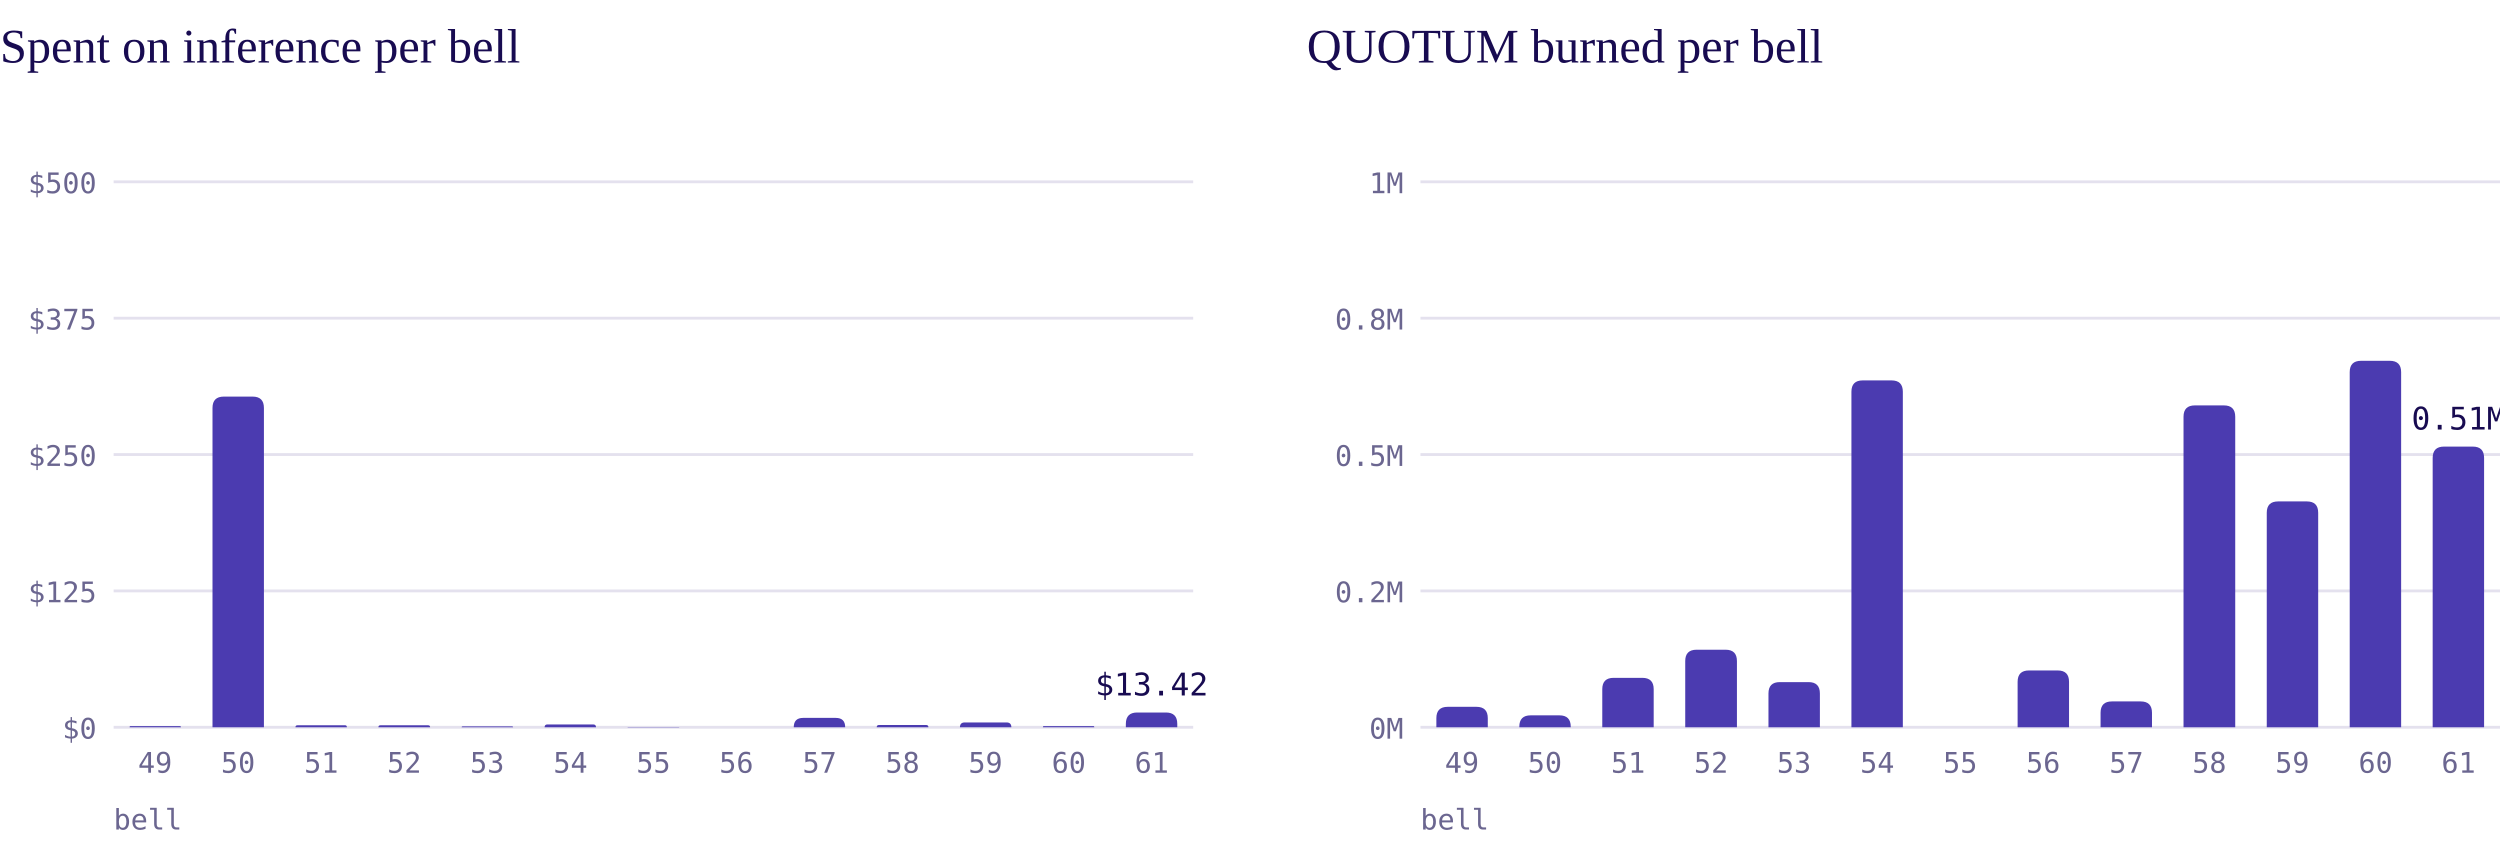
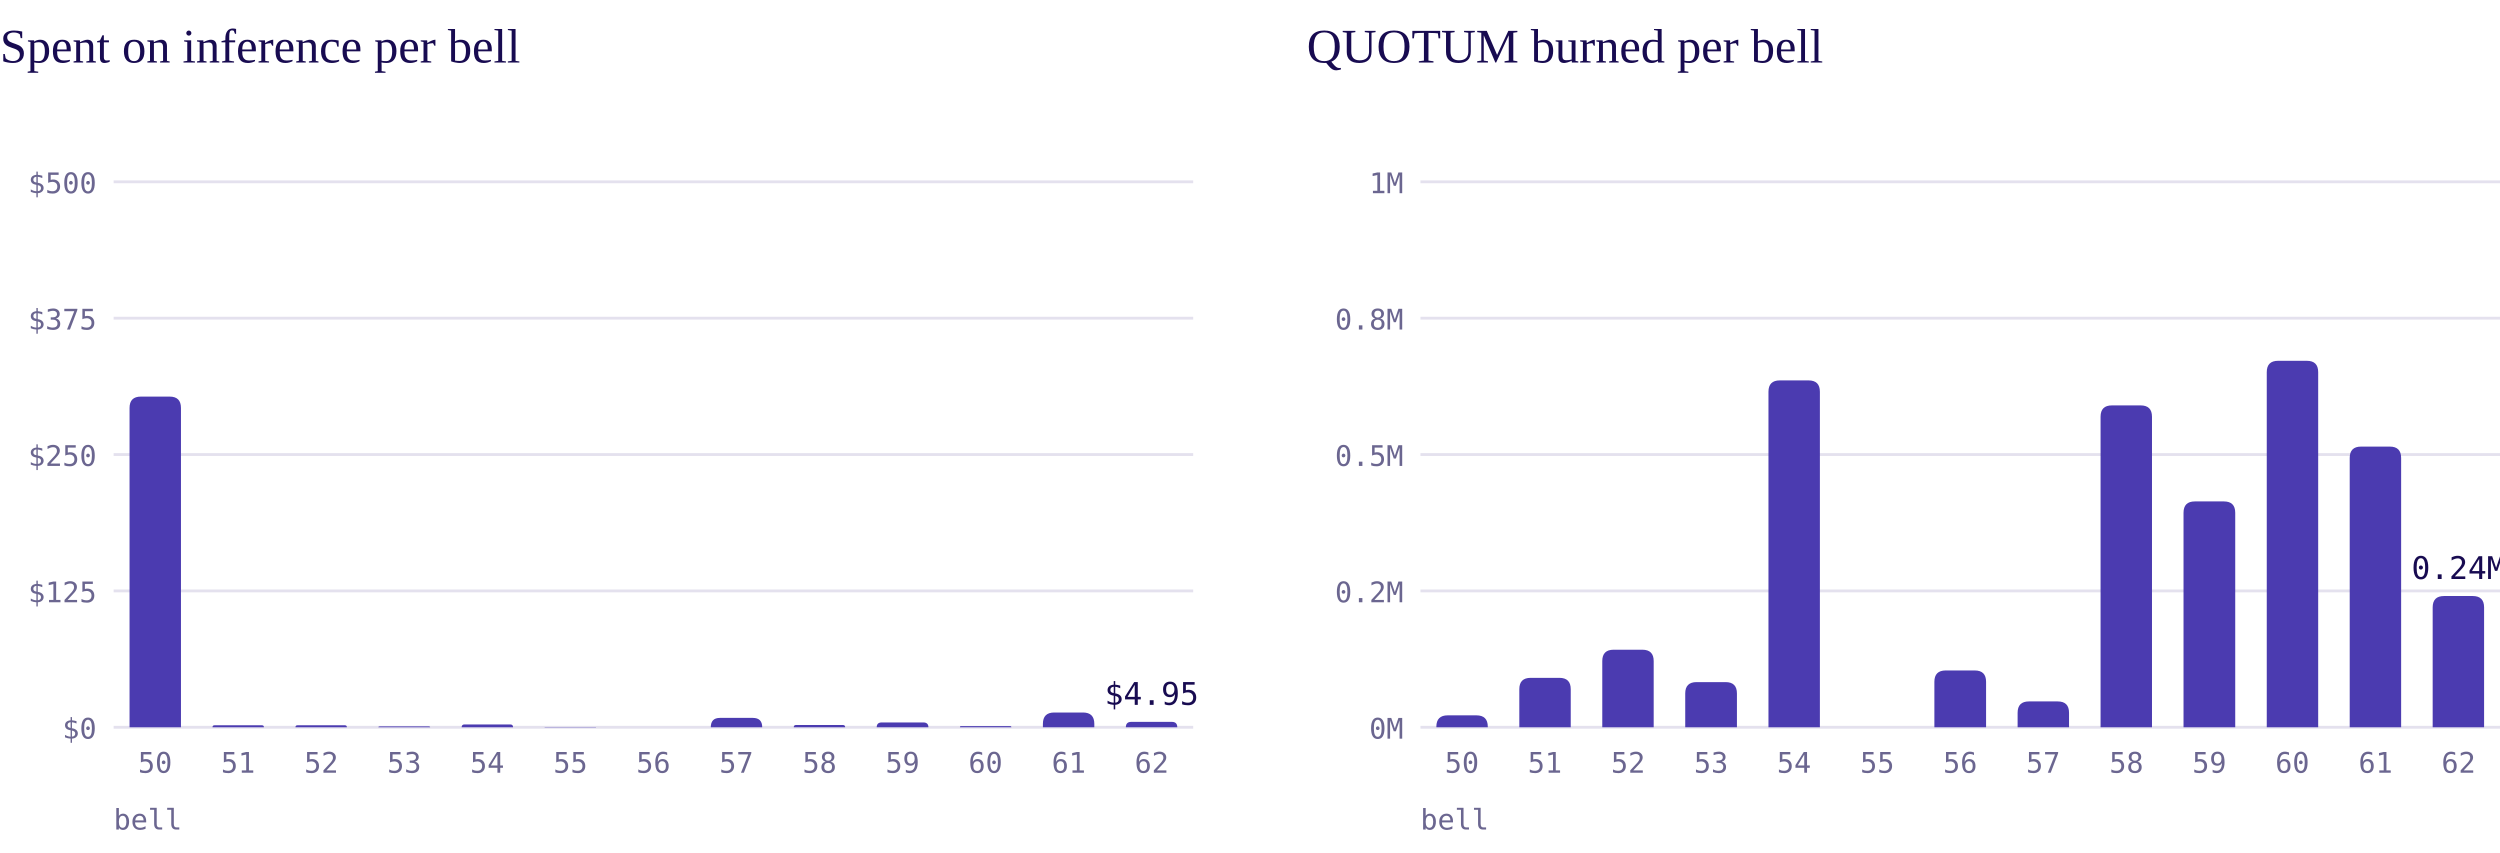
- <svg xmlns="http://www.w3.org/2000/svg" viewBox="0 0 880 300" width="880" height="300" role="img" aria-label="quotum bells 1 to 61: inference spent and QUOTUM burned per bell">
+ <svg xmlns="http://www.w3.org/2000/svg" viewBox="0 0 880 300" width="880" height="300" role="img" aria-label="quotum bells 1 to 62: inference spent and QUOTUM burned per bell">
  <text x="0" y="22" font-family="Georgia,'Times New Roman',serif" font-size="17" fill="#180b51">Spent on inference per bell</text>
  <line x1="40" x2="420" y1="256.0" y2="256.0" stroke="#e4e1ee" stroke-width="1" />
  <text x="34" y="260.0" text-anchor="end" font-family="ui-monospace,SFMono-Regular,Menlo,monospace" font-size="10" fill="#6b6690">$0</text>
  <line x1="40" x2="420" y1="208.0" y2="208.0" stroke="#e4e1ee" stroke-width="1" />
  <text x="34" y="212.0" text-anchor="end" font-family="ui-monospace,SFMono-Regular,Menlo,monospace" font-size="10" fill="#6b6690">$125</text>
  <line x1="40" x2="420" y1="160.0" y2="160.0" stroke="#e4e1ee" stroke-width="1" />
  <text x="34" y="164.0" text-anchor="end" font-family="ui-monospace,SFMono-Regular,Menlo,monospace" font-size="10" fill="#6b6690">$250</text>
  <line x1="40" x2="420" y1="112.0" y2="112.0" stroke="#e4e1ee" stroke-width="1" />
  <text x="34" y="116.0" text-anchor="end" font-family="ui-monospace,SFMono-Regular,Menlo,monospace" font-size="10" fill="#6b6690">$375</text>
  <line x1="40" x2="420" y1="64.0" y2="64.0" stroke="#e4e1ee" stroke-width="1" />
  <text x="34" y="68.0" text-anchor="end" font-family="ui-monospace,SFMono-Regular,Menlo,monospace" font-size="10" fill="#6b6690">$500</text>
-   <path d="M45.6,256.0 V256.0 Q45.6,255.6 45.9,255.6 H63.3 Q63.7,255.6 63.7,256.0 V256.0 Z" fill="#4b3bb0" />
-   <text x="54.6" y="272" text-anchor="middle" font-family="ui-monospace,SFMono-Regular,Menlo,monospace" font-size="10" fill="#6b6690">49</text>
-   <path d="M74.8,256.0 V143.6 Q74.8,139.6 78.8,139.6 H88.9 Q92.9,139.6 92.9,143.6 V256.0 Z" fill="#4b3bb0" />
-   <text x="83.8" y="272" text-anchor="middle" font-family="ui-monospace,SFMono-Regular,Menlo,monospace" font-size="10" fill="#6b6690">50</text>
-   <path d="M104.0,256.0 V256.0 Q104.0,255.3 104.7,255.3 H121.5 Q122.1,255.3 122.1,256.0 V256.0 Z" fill="#4b3bb0" />
-   <text x="113.1" y="272" text-anchor="middle" font-family="ui-monospace,SFMono-Regular,Menlo,monospace" font-size="10" fill="#6b6690">51</text>
-   <path d="M133.2,256.0 V256.0 Q133.2,255.3 133.9,255.3 H150.7 Q151.4,255.3 151.4,256.0 V256.0 Z" fill="#4b3bb0" />
-   <text x="142.3" y="272" text-anchor="middle" font-family="ui-monospace,SFMono-Regular,Menlo,monospace" font-size="10" fill="#6b6690">52</text>
-   <path d="M162.5,256.0 V256.0 Q162.5,255.7 162.8,255.7 H180.3 Q180.6,255.7 180.6,256.0 V256.0 Z" fill="#4b3bb0" />
-   <text x="171.5" y="272" text-anchor="middle" font-family="ui-monospace,SFMono-Regular,Menlo,monospace" font-size="10" fill="#6b6690">53</text>
-   <path d="M191.7,256.0 V256.0 Q191.7,255.0 192.7,255.0 H208.8 Q209.8,255.0 209.8,256.0 V256.0 Z" fill="#4b3bb0" />
-   <text x="200.8" y="272" text-anchor="middle" font-family="ui-monospace,SFMono-Regular,Menlo,monospace" font-size="10" fill="#6b6690">54</text>
-   <path d="M220.9,256.0 V256.0 Q220.9,255.9 221.1,255.9 H238.9 Q239.1,255.9 239.1,256.0 V256.0 Z" fill="#4b3bb0" />
-   <text x="230.0" y="272" text-anchor="middle" font-family="ui-monospace,SFMono-Regular,Menlo,monospace" font-size="10" fill="#6b6690">55</text>
-   <path d="M250.2,256.0 V256.0 Q250.2,256.0 250.2,256.0 H268.3 Q268.3,256.0 268.3,256.0 V256.0 Z" fill="#4b3bb0" />
-   <text x="259.2" y="272" text-anchor="middle" font-family="ui-monospace,SFMono-Regular,Menlo,monospace" font-size="10" fill="#6b6690">56</text>
-   <path d="M279.4,256.0 V256.0 Q279.4,252.7 282.7,252.7 H294.2 Q297.5,252.7 297.5,256.0 V256.0 Z" fill="#4b3bb0" />
-   <text x="288.5" y="272" text-anchor="middle" font-family="ui-monospace,SFMono-Regular,Menlo,monospace" font-size="10" fill="#6b6690">57</text>
-   <path d="M308.6,256.0 V256.0 Q308.6,255.2 309.4,255.2 H326.0 Q326.8,255.2 326.8,256.0 V256.0 Z" fill="#4b3bb0" />
-   <text x="317.7" y="272" text-anchor="middle" font-family="ui-monospace,SFMono-Regular,Menlo,monospace" font-size="10" fill="#6b6690">58</text>
-   <path d="M337.9,256.0 V256.0 Q337.9,254.3 339.6,254.3 H354.3 Q356.0,254.3 356.0,256.0 V256.0 Z" fill="#4b3bb0" />
-   <text x="346.9" y="272" text-anchor="middle" font-family="ui-monospace,SFMono-Regular,Menlo,monospace" font-size="10" fill="#6b6690">59</text>
-   <path d="M367.1,256.0 V256.0 Q367.1,255.6 367.4,255.6 H384.9 Q385.2,255.6 385.2,256.0 V256.0 Z" fill="#4b3bb0" />
-   <text x="376.2" y="272" text-anchor="middle" font-family="ui-monospace,SFMono-Regular,Menlo,monospace" font-size="10" fill="#6b6690">60</text>
-   <path d="M396.3,256.0 V254.8 Q396.3,250.8 400.3,250.8 H410.4 Q414.4,250.8 414.4,254.8 V256.0 Z" fill="#4b3bb0" />
-   <text x="405.4" y="272" text-anchor="middle" font-family="ui-monospace,SFMono-Regular,Menlo,monospace" font-size="10" fill="#6b6690">61</text>
-   <text x="405.4" y="244.8" text-anchor="middle" font-family="ui-monospace,SFMono-Regular,Menlo,monospace" font-size="11" fill="#180b51">$13.42</text>
+   <path d="M45.6,256.0 V143.6 Q45.6,139.6 49.6,139.6 H59.7 Q63.7,139.6 63.7,143.6 V256.0 Z" fill="#4b3bb0" />
+   <text x="54.6" y="272" text-anchor="middle" font-family="ui-monospace,SFMono-Regular,Menlo,monospace" font-size="10" fill="#6b6690">50</text>
+   <path d="M74.8,256.0 V256.0 Q74.8,255.3 75.5,255.3 H92.2 Q92.9,255.3 92.9,256.0 V256.0 Z" fill="#4b3bb0" />
+   <text x="83.8" y="272" text-anchor="middle" font-family="ui-monospace,SFMono-Regular,Menlo,monospace" font-size="10" fill="#6b6690">51</text>
+   <path d="M104.0,256.0 V256.0 Q104.0,255.3 104.7,255.3 H121.4 Q122.1,255.3 122.1,256.0 V256.0 Z" fill="#4b3bb0" />
+   <text x="113.1" y="272" text-anchor="middle" font-family="ui-monospace,SFMono-Regular,Menlo,monospace" font-size="10" fill="#6b6690">52</text>
+   <path d="M133.2,256.0 V256.0 Q133.2,255.7 133.6,255.7 H151.0 Q151.4,255.7 151.4,256.0 V256.0 Z" fill="#4b3bb0" />
+   <text x="142.3" y="272" text-anchor="middle" font-family="ui-monospace,SFMono-Regular,Menlo,monospace" font-size="10" fill="#6b6690">53</text>
+   <path d="M162.5,256.0 V256.0 Q162.5,255.0 163.5,255.0 H179.6 Q180.6,255.0 180.6,256.0 V256.0 Z" fill="#4b3bb0" />
+   <text x="171.5" y="272" text-anchor="middle" font-family="ui-monospace,SFMono-Regular,Menlo,monospace" font-size="10" fill="#6b6690">54</text>
+   <path d="M191.7,256.0 V256.0 Q191.7,255.9 191.8,255.9 H209.7 Q209.8,255.9 209.8,256.0 V256.0 Z" fill="#4b3bb0" />
+   <text x="200.8" y="272" text-anchor="middle" font-family="ui-monospace,SFMono-Regular,Menlo,monospace" font-size="10" fill="#6b6690">55</text>
+   <path d="M220.9,256.0 V256.0 Q220.9,256.0 221.0,256.0 H239.0 Q239.1,256.0 239.1,256.0 V256.0 Z" fill="#4b3bb0" />
+   <text x="230.0" y="272" text-anchor="middle" font-family="ui-monospace,SFMono-Regular,Menlo,monospace" font-size="10" fill="#6b6690">56</text>
+   <path d="M250.2,256.0 V256.0 Q250.2,252.7 253.4,252.7 H265.0 Q268.3,252.7 268.3,256.0 V256.0 Z" fill="#4b3bb0" />
+   <text x="259.2" y="272" text-anchor="middle" font-family="ui-monospace,SFMono-Regular,Menlo,monospace" font-size="10" fill="#6b6690">57</text>
+   <path d="M279.4,256.0 V256.0 Q279.4,255.2 280.2,255.2 H296.7 Q297.5,255.2 297.5,256.0 V256.0 Z" fill="#4b3bb0" />
+   <text x="288.5" y="272" text-anchor="middle" font-family="ui-monospace,SFMono-Regular,Menlo,monospace" font-size="10" fill="#6b6690">58</text>
+   <path d="M308.6,256.0 V256.0 Q308.6,254.3 310.4,254.3 H325.0 Q326.8,254.3 326.8,256.0 V256.0 Z" fill="#4b3bb0" />
+   <text x="317.7" y="272" text-anchor="middle" font-family="ui-monospace,SFMono-Regular,Menlo,monospace" font-size="10" fill="#6b6690">59</text>
+   <path d="M337.9,256.0 V256.0 Q337.9,255.6 338.2,255.6 H355.6 Q356.0,255.6 356.0,256.0 V256.0 Z" fill="#4b3bb0" />
+   <text x="346.9" y="272" text-anchor="middle" font-family="ui-monospace,SFMono-Regular,Menlo,monospace" font-size="10" fill="#6b6690">60</text>
+   <path d="M367.1,256.0 V254.8 Q367.1,250.8 371.1,250.8 H381.2 Q385.2,250.8 385.2,254.8 V256.0 Z" fill="#4b3bb0" />
+   <text x="376.2" y="272" text-anchor="middle" font-family="ui-monospace,SFMono-Regular,Menlo,monospace" font-size="10" fill="#6b6690">61</text>
+   <path d="M396.3,256.0 V256.0 Q396.3,254.1 398.2,254.1 H412.5 Q414.4,254.1 414.4,256.0 V256.0 Z" fill="#4b3bb0" />
+   <text x="405.4" y="272" text-anchor="middle" font-family="ui-monospace,SFMono-Regular,Menlo,monospace" font-size="10" fill="#6b6690">62</text>
+   <text x="405.4" y="248.1" text-anchor="middle" font-family="ui-monospace,SFMono-Regular,Menlo,monospace" font-size="11" fill="#180b51">$4.95</text>
  <text x="40" y="292" font-family="ui-monospace,SFMono-Regular,Menlo,monospace" font-size="10" fill="#6b6690">bell</text>
  <text x="460" y="22" font-family="Georgia,'Times New Roman',serif" font-size="17" fill="#180b51">QUOTUM burned per bell</text>
  <line x1="500" x2="880" y1="256.0" y2="256.0" stroke="#e4e1ee" stroke-width="1" />
  <text x="494" y="260.0" text-anchor="end" font-family="ui-monospace,SFMono-Regular,Menlo,monospace" font-size="10" fill="#6b6690">0M</text>
  <line x1="500" x2="880" y1="208.0" y2="208.0" stroke="#e4e1ee" stroke-width="1" />
  <text x="494" y="212.0" text-anchor="end" font-family="ui-monospace,SFMono-Regular,Menlo,monospace" font-size="10" fill="#6b6690">0.2M</text>
  <line x1="500" x2="880" y1="160.0" y2="160.0" stroke="#e4e1ee" stroke-width="1" />
  <text x="494" y="164.0" text-anchor="end" font-family="ui-monospace,SFMono-Regular,Menlo,monospace" font-size="10" fill="#6b6690">0.5M</text>
  <line x1="500" x2="880" y1="112.0" y2="112.0" stroke="#e4e1ee" stroke-width="1" />
  <text x="494" y="116.0" text-anchor="end" font-family="ui-monospace,SFMono-Regular,Menlo,monospace" font-size="10" fill="#6b6690">0.8M</text>
  <line x1="500" x2="880" y1="64.0" y2="64.0" stroke="#e4e1ee" stroke-width="1" />
  <text x="494" y="68.0" text-anchor="end" font-family="ui-monospace,SFMono-Regular,Menlo,monospace" font-size="10" fill="#6b6690">1M</text>
-   <path d="M505.6,256.0 V252.8 Q505.6,248.8 509.6,248.8 H519.7 Q523.7,248.8 523.7,252.8 V256.0 Z" fill="#4b3bb0" />
-   <text x="514.6" y="272" text-anchor="middle" font-family="ui-monospace,SFMono-Regular,Menlo,monospace" font-size="10" fill="#6b6690">49</text>
-   <path d="M534.8,256.0 V255.8 Q534.8,251.8 538.8,251.8 H548.9 Q552.9,251.8 552.9,255.8 V256.0 Z" fill="#4b3bb0" />
-   <text x="543.8" y="272" text-anchor="middle" font-family="ui-monospace,SFMono-Regular,Menlo,monospace" font-size="10" fill="#6b6690">50</text>
-   <path d="M564.0,256.0 V242.6 Q564.0,238.6 568.0,238.6 H578.1 Q582.1,238.6 582.1,242.6 V256.0 Z" fill="#4b3bb0" />
-   <text x="573.1" y="272" text-anchor="middle" font-family="ui-monospace,SFMono-Regular,Menlo,monospace" font-size="10" fill="#6b6690">51</text>
-   <path d="M593.2,256.0 V232.7 Q593.2,228.7 597.2,228.7 H607.4 Q611.4,228.7 611.4,232.7 V256.0 Z" fill="#4b3bb0" />
-   <text x="602.3" y="272" text-anchor="middle" font-family="ui-monospace,SFMono-Regular,Menlo,monospace" font-size="10" fill="#6b6690">52</text>
-   <path d="M622.5,256.0 V244.1 Q622.5,240.1 626.5,240.1 H636.6 Q640.6,240.1 640.6,244.1 V256.0 Z" fill="#4b3bb0" />
-   <text x="631.5" y="272" text-anchor="middle" font-family="ui-monospace,SFMono-Regular,Menlo,monospace" font-size="10" fill="#6b6690">53</text>
-   <path d="M651.7,256.0 V137.9 Q651.7,133.9 655.7,133.9 H665.8 Q669.8,133.9 669.8,137.9 V256.0 Z" fill="#4b3bb0" />
-   <text x="660.8" y="272" text-anchor="middle" font-family="ui-monospace,SFMono-Regular,Menlo,monospace" font-size="10" fill="#6b6690">54</text>
-   <text x="690.0" y="272" text-anchor="middle" font-family="ui-monospace,SFMono-Regular,Menlo,monospace" font-size="10" fill="#6b6690">55</text>
-   <path d="M710.2,256.0 V240.0 Q710.2,236.0 714.2,236.0 H724.3 Q728.3,236.0 728.3,240.0 V256.0 Z" fill="#4b3bb0" />
-   <text x="719.2" y="272" text-anchor="middle" font-family="ui-monospace,SFMono-Regular,Menlo,monospace" font-size="10" fill="#6b6690">56</text>
-   <path d="M739.4,256.0 V250.9 Q739.4,246.9 743.4,246.9 H753.5 Q757.5,246.9 757.5,250.9 V256.0 Z" fill="#4b3bb0" />
-   <text x="748.5" y="272" text-anchor="middle" font-family="ui-monospace,SFMono-Regular,Menlo,monospace" font-size="10" fill="#6b6690">57</text>
-   <path d="M768.6,256.0 V146.7 Q768.6,142.7 772.6,142.7 H782.8 Q786.8,142.7 786.8,146.7 V256.0 Z" fill="#4b3bb0" />
-   <text x="777.7" y="272" text-anchor="middle" font-family="ui-monospace,SFMono-Regular,Menlo,monospace" font-size="10" fill="#6b6690">58</text>
-   <path d="M797.9,256.0 V180.5 Q797.9,176.5 801.9,176.5 H812.0 Q816.0,176.5 816.0,180.5 V256.0 Z" fill="#4b3bb0" />
-   <text x="806.9" y="272" text-anchor="middle" font-family="ui-monospace,SFMono-Regular,Menlo,monospace" font-size="10" fill="#6b6690">59</text>
-   <path d="M827.1,256.0 V131.0 Q827.1,127.0 831.1,127.0 H841.2 Q845.2,127.0 845.2,131.0 V256.0 Z" fill="#4b3bb0" />
-   <text x="836.2" y="272" text-anchor="middle" font-family="ui-monospace,SFMono-Regular,Menlo,monospace" font-size="10" fill="#6b6690">60</text>
-   <path d="M856.3,256.0 V161.2 Q856.3,157.2 860.3,157.2 H870.4 Q874.4,157.2 874.4,161.2 V256.0 Z" fill="#4b3bb0" />
-   <text x="865.4" y="272" text-anchor="middle" font-family="ui-monospace,SFMono-Regular,Menlo,monospace" font-size="10" fill="#6b6690">61</text>
-   <text x="865.4" y="151.2" text-anchor="middle" font-family="ui-monospace,SFMono-Regular,Menlo,monospace" font-size="11" fill="#180b51">0.51M</text>
+   <path d="M505.6,256.0 V255.8 Q505.6,251.8 509.6,251.8 H519.7 Q523.7,251.8 523.7,255.8 V256.0 Z" fill="#4b3bb0" />
+   <text x="514.6" y="272" text-anchor="middle" font-family="ui-monospace,SFMono-Regular,Menlo,monospace" font-size="10" fill="#6b6690">50</text>
+   <path d="M534.8,256.0 V242.6 Q534.8,238.6 538.8,238.6 H548.9 Q552.9,238.6 552.9,242.6 V256.0 Z" fill="#4b3bb0" />
+   <text x="543.8" y="272" text-anchor="middle" font-family="ui-monospace,SFMono-Regular,Menlo,monospace" font-size="10" fill="#6b6690">51</text>
+   <path d="M564.0,256.0 V232.7 Q564.0,228.7 568.0,228.7 H578.1 Q582.1,228.7 582.1,232.7 V256.0 Z" fill="#4b3bb0" />
+   <text x="573.1" y="272" text-anchor="middle" font-family="ui-monospace,SFMono-Regular,Menlo,monospace" font-size="10" fill="#6b6690">52</text>
+   <path d="M593.2,256.0 V244.1 Q593.2,240.1 597.2,240.1 H607.4 Q611.4,240.1 611.4,244.1 V256.0 Z" fill="#4b3bb0" />
+   <text x="602.3" y="272" text-anchor="middle" font-family="ui-monospace,SFMono-Regular,Menlo,monospace" font-size="10" fill="#6b6690">53</text>
+   <path d="M622.5,256.0 V137.9 Q622.5,133.9 626.5,133.9 H636.6 Q640.6,133.9 640.6,137.9 V256.0 Z" fill="#4b3bb0" />
+   <text x="631.5" y="272" text-anchor="middle" font-family="ui-monospace,SFMono-Regular,Menlo,monospace" font-size="10" fill="#6b6690">54</text>
+   <text x="660.8" y="272" text-anchor="middle" font-family="ui-monospace,SFMono-Regular,Menlo,monospace" font-size="10" fill="#6b6690">55</text>
+   <path d="M680.9,256.0 V240.0 Q680.9,236.0 684.9,236.0 H695.1 Q699.1,236.0 699.1,240.0 V256.0 Z" fill="#4b3bb0" />
+   <text x="690.0" y="272" text-anchor="middle" font-family="ui-monospace,SFMono-Regular,Menlo,monospace" font-size="10" fill="#6b6690">56</text>
+   <path d="M710.2,256.0 V250.9 Q710.2,246.9 714.2,246.9 H724.3 Q728.3,246.9 728.3,250.9 V256.0 Z" fill="#4b3bb0" />
+   <text x="719.2" y="272" text-anchor="middle" font-family="ui-monospace,SFMono-Regular,Menlo,monospace" font-size="10" fill="#6b6690">57</text>
+   <path d="M739.4,256.0 V146.7 Q739.4,142.7 743.4,142.7 H753.5 Q757.5,142.7 757.5,146.7 V256.0 Z" fill="#4b3bb0" />
+   <text x="748.5" y="272" text-anchor="middle" font-family="ui-monospace,SFMono-Regular,Menlo,monospace" font-size="10" fill="#6b6690">58</text>
+   <path d="M768.6,256.0 V180.5 Q768.6,176.5 772.6,176.5 H782.8 Q786.8,176.5 786.8,180.5 V256.0 Z" fill="#4b3bb0" />
+   <text x="777.7" y="272" text-anchor="middle" font-family="ui-monospace,SFMono-Regular,Menlo,monospace" font-size="10" fill="#6b6690">59</text>
+   <path d="M797.9,256.0 V131.0 Q797.9,127.0 801.9,127.0 H812.0 Q816.0,127.0 816.0,131.0 V256.0 Z" fill="#4b3bb0" />
+   <text x="806.9" y="272" text-anchor="middle" font-family="ui-monospace,SFMono-Regular,Menlo,monospace" font-size="10" fill="#6b6690">60</text>
+   <path d="M827.1,256.0 V161.2 Q827.1,157.2 831.1,157.2 H841.2 Q845.2,157.2 845.2,161.2 V256.0 Z" fill="#4b3bb0" />
+   <text x="836.2" y="272" text-anchor="middle" font-family="ui-monospace,SFMono-Regular,Menlo,monospace" font-size="10" fill="#6b6690">61</text>
+   <path d="M856.3,256.0 V213.8 Q856.3,209.8 860.3,209.8 H870.4 Q874.4,209.8 874.4,213.8 V256.0 Z" fill="#4b3bb0" />
+   <text x="865.4" y="272" text-anchor="middle" font-family="ui-monospace,SFMono-Regular,Menlo,monospace" font-size="10" fill="#6b6690">62</text>
+   <text x="865.4" y="203.8" text-anchor="middle" font-family="ui-monospace,SFMono-Regular,Menlo,monospace" font-size="11" fill="#180b51">0.24M</text>
  <text x="500" y="292" font-family="ui-monospace,SFMono-Regular,Menlo,monospace" font-size="10" fill="#6b6690">bell</text>
</svg>
